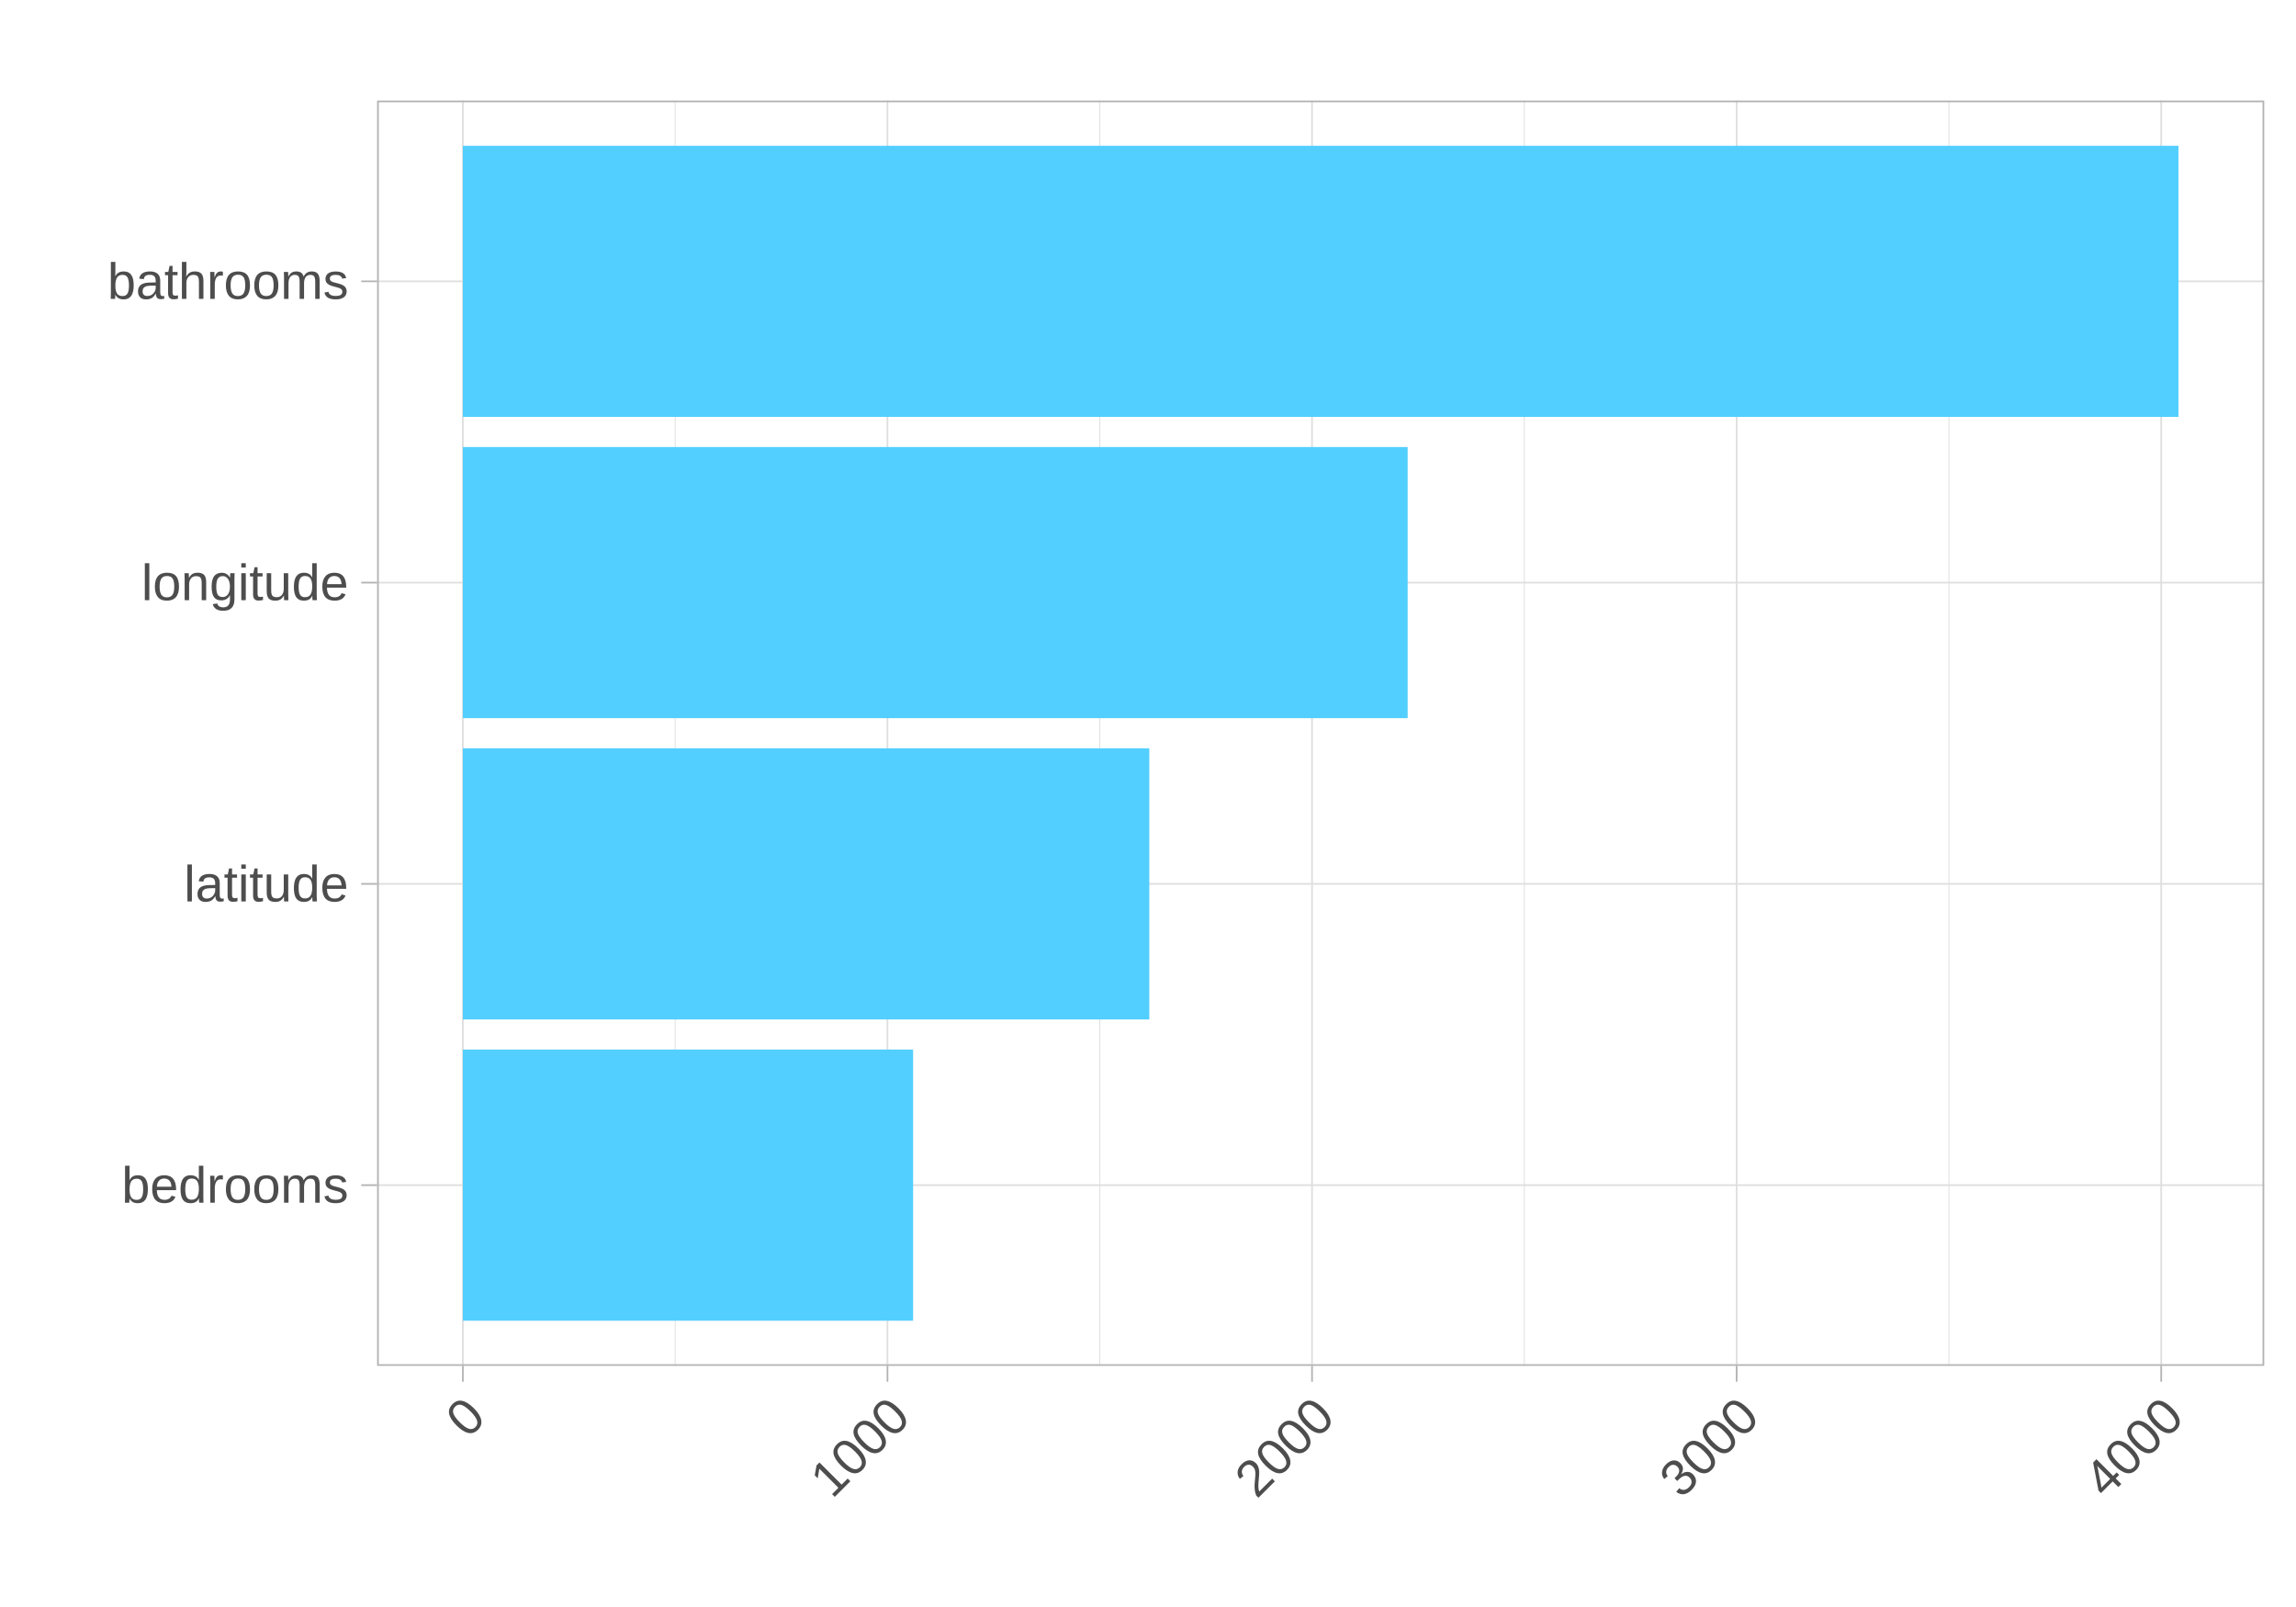
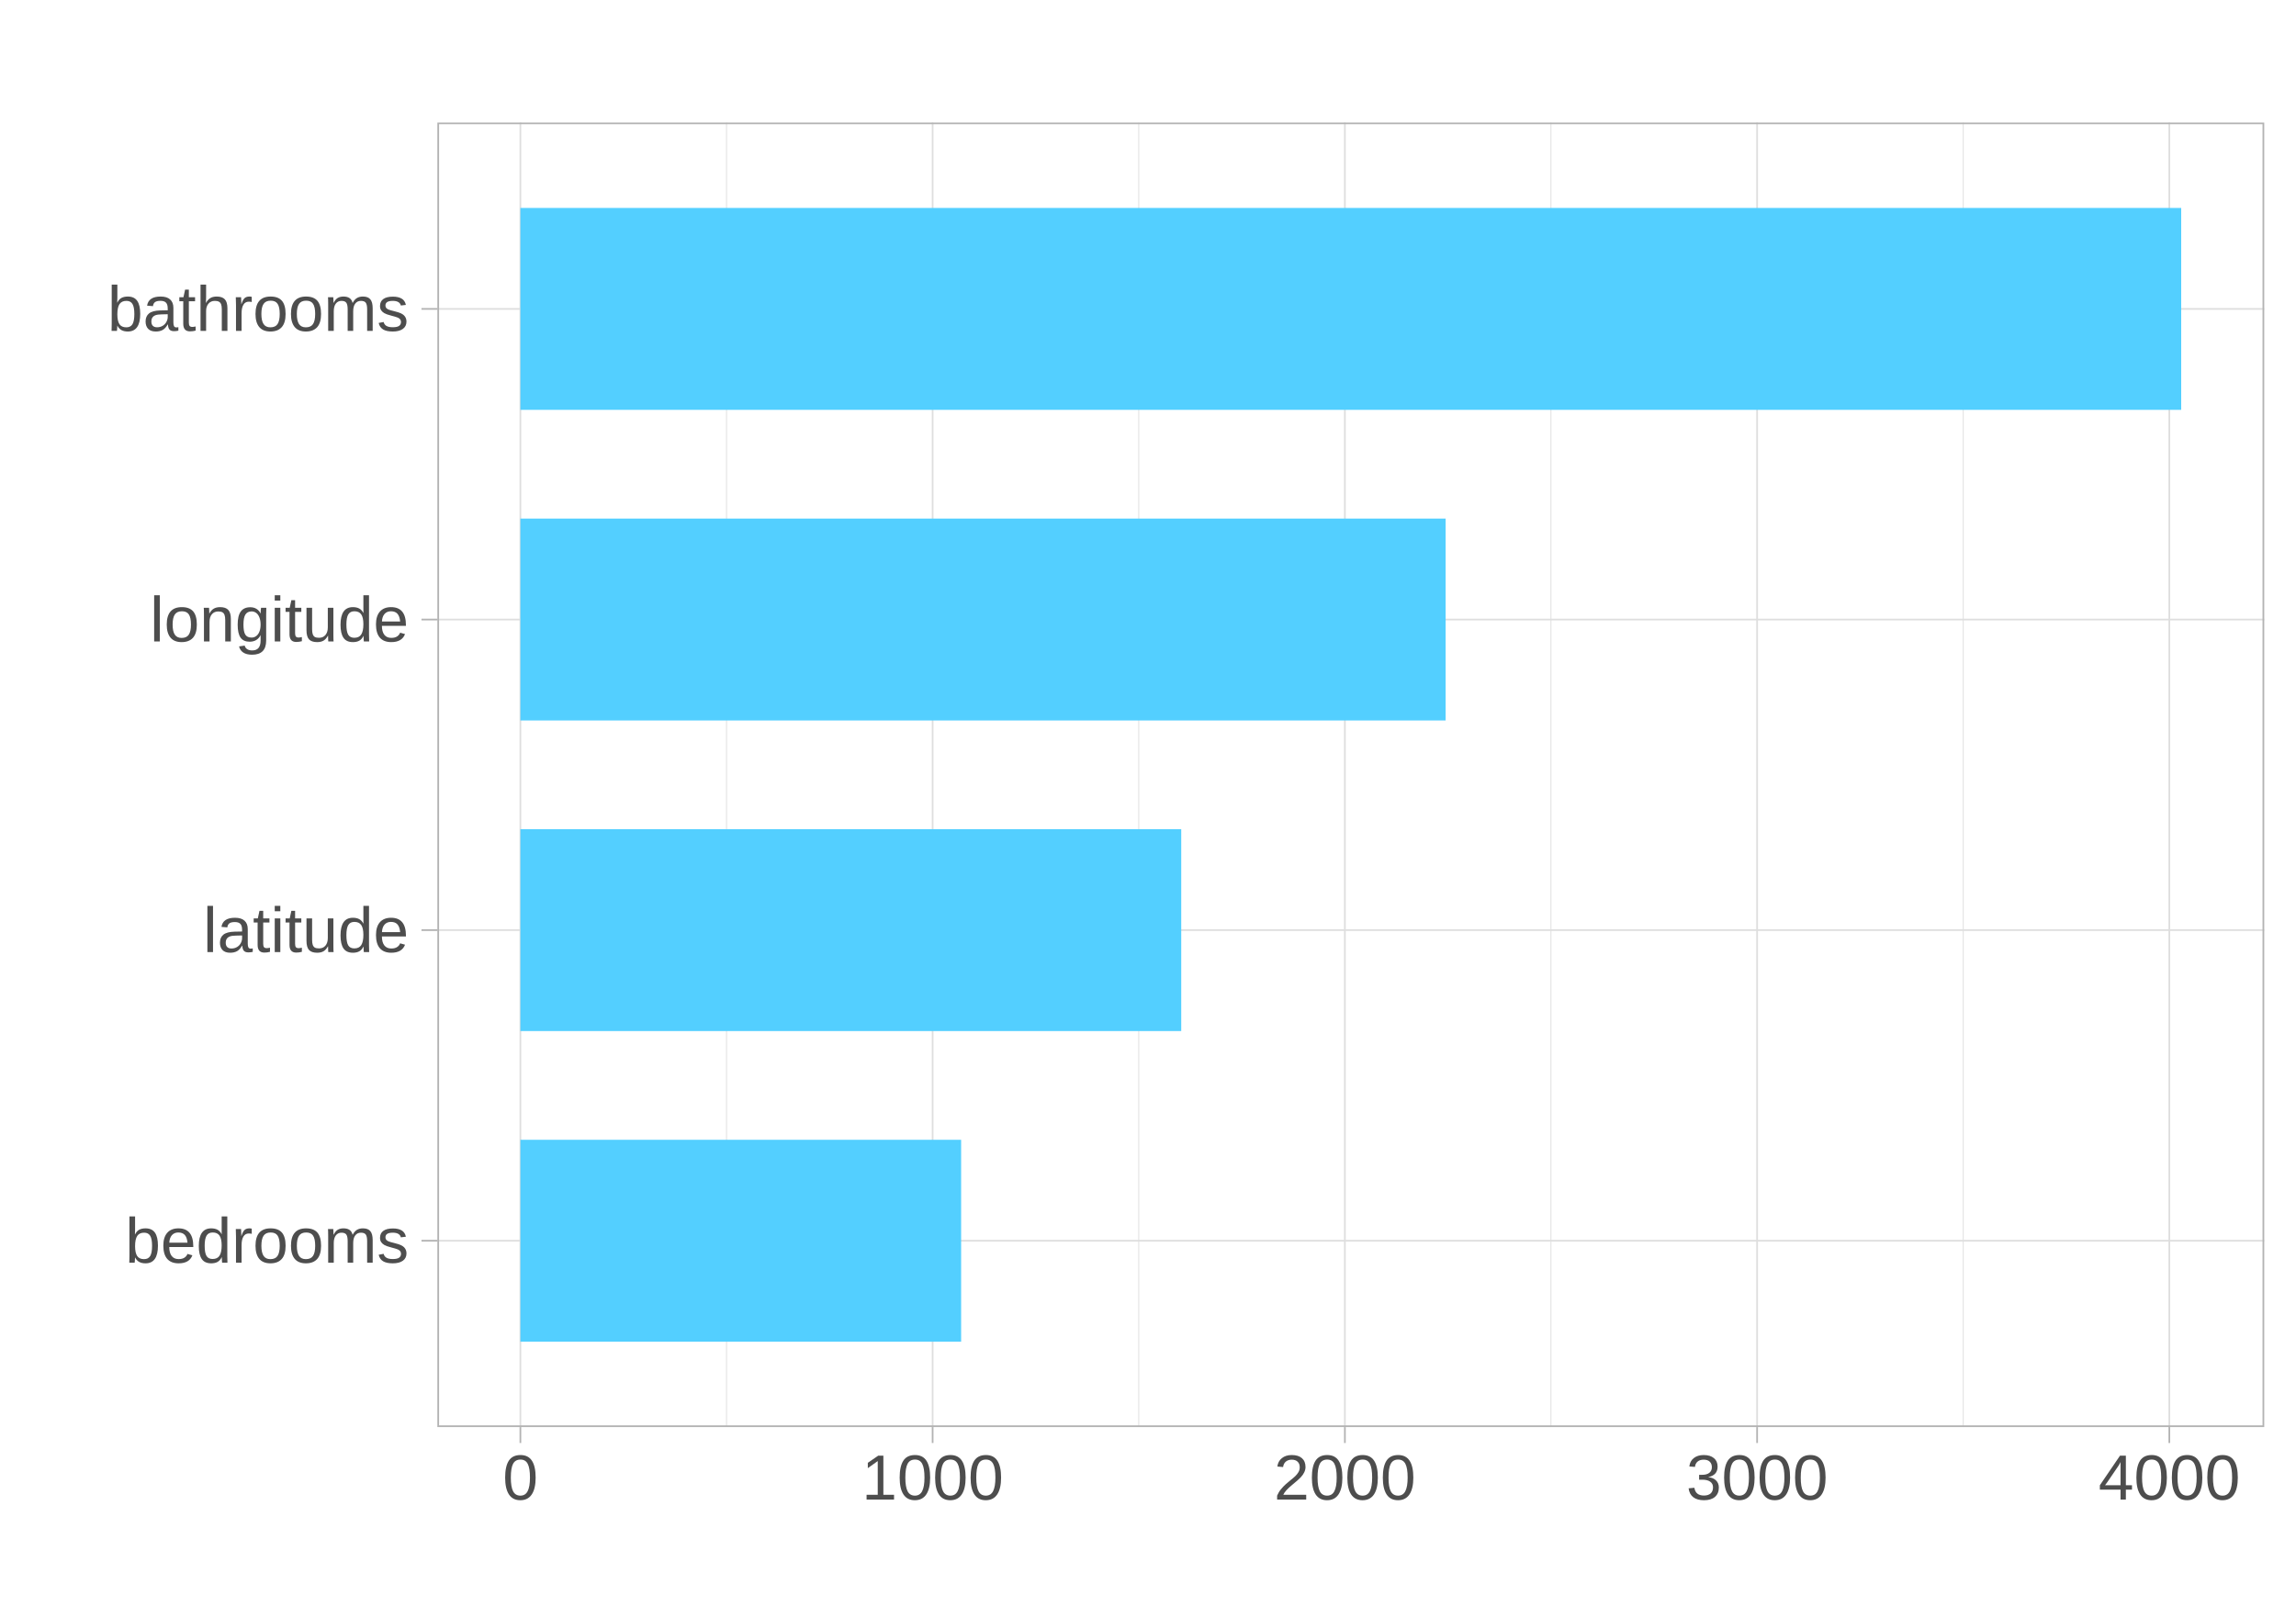
<svg xmlns="http://www.w3.org/2000/svg" viewBox="0 0 720.00 504.00">
  <defs>
    <style type="text/css">
    line, polyline, path, rect, circle {
      fill: none;
      stroke: #000000;
      stroke-linecap: round;
      stroke-linejoin: round;
      stroke-miterlimit: 10.00;
    }
  </style>
  </defs>
  <rect width="100%" height="100%" style="stroke: none; fill: #FFFFFF;" />
-   <rect x="-0.00" y="0.00" width="720.00" height="504.00" style="stroke-width: 1.07; stroke: #FFFFFF; fill: #FFFFFF;" />
+   <rect x="0.00" y="0.00" width="720.00" height="504.00" style="stroke-width: 1.07; stroke: #FFFFFF; fill: #FFFFFF;" />
  <defs>
-     <clipPath id="cpMTE4LjI1MXw3MTAuMDM3fDQyOC4zODV8MzEuNTQyOA==">
-       <rect x="118.25" y="31.54" width="591.79" height="396.84" />
+     <clipPath id="cpMTM3LjE0OXw3MTAuMDM3fDQ0Ny41Nzd8MzguNDMzNA==">
+       <rect x="137.15" y="38.43" width="572.89" height="409.14" />
    </clipPath>
  </defs>
-   <rect x="118.25" y="31.54" width="591.79" height="396.84" style="stroke-width: 1.07; stroke: none; fill: #FFFFFF;" clip-path="url(#cpMTE4LjI1MXw3MTAuMDM3fDQyOC4zODV8MzEuNTQyOA==)" />
-   <polyline points="211.72,428.38 211.72,31.54 " style="stroke-width: 0.27; stroke: #DEDEDE; stroke-linecap: butt;" clip-path="url(#cpMTE4LjI1MXw3MTAuMDM3fDQyOC4zODV8MzEuNTQyOA==)" />
-   <polyline points="344.87,428.38 344.87,31.54 " style="stroke-width: 0.27; stroke: #DEDEDE; stroke-linecap: butt;" clip-path="url(#cpMTE4LjI1MXw3MTAuMDM3fDQyOC4zODV8MzEuNTQyOA==)" />
-   <polyline points="478.01,428.38 478.01,31.54 " style="stroke-width: 0.27; stroke: #DEDEDE; stroke-linecap: butt;" clip-path="url(#cpMTE4LjI1MXw3MTAuMDM3fDQyOC4zODV8MzEuNTQyOA==)" />
-   <polyline points="611.16,428.38 611.16,31.54 " style="stroke-width: 0.27; stroke: #DEDEDE; stroke-linecap: butt;" clip-path="url(#cpMTE4LjI1MXw3MTAuMDM3fDQyOC4zODV8MzEuNTQyOA==)" />
-   <polyline points="118.25,371.69 710.04,371.69 " style="stroke-width: 0.53; stroke: #DEDEDE; stroke-linecap: butt;" clip-path="url(#cpMTE4LjI1MXw3MTAuMDM3fDQyOC4zODV8MzEuNTQyOA==)" />
-   <polyline points="118.25,277.21 710.04,277.21 " style="stroke-width: 0.53; stroke: #DEDEDE; stroke-linecap: butt;" clip-path="url(#cpMTE4LjI1MXw3MTAuMDM3fDQyOC4zODV8MzEuNTQyOA==)" />
-   <polyline points="118.25,182.72 710.04,182.72 " style="stroke-width: 0.53; stroke: #DEDEDE; stroke-linecap: butt;" clip-path="url(#cpMTE4LjI1MXw3MTAuMDM3fDQyOC4zODV8MzEuNTQyOA==)" />
-   <polyline points="118.25,88.23 710.04,88.23 " style="stroke-width: 0.53; stroke: #DEDEDE; stroke-linecap: butt;" clip-path="url(#cpMTE4LjI1MXw3MTAuMDM3fDQyOC4zODV8MzEuNTQyOA==)" />
-   <polyline points="145.15,428.38 145.15,31.54 " style="stroke-width: 0.53; stroke: #DEDEDE; stroke-linecap: butt;" clip-path="url(#cpMTE4LjI1MXw3MTAuMDM3fDQyOC4zODV8MzEuNTQyOA==)" />
-   <polyline points="278.30,428.38 278.30,31.54 " style="stroke-width: 0.53; stroke: #DEDEDE; stroke-linecap: butt;" clip-path="url(#cpMTE4LjI1MXw3MTAuMDM3fDQyOC4zODV8MzEuNTQyOA==)" />
-   <polyline points="411.44,428.38 411.44,31.54 " style="stroke-width: 0.53; stroke: #DEDEDE; stroke-linecap: butt;" clip-path="url(#cpMTE4LjI1MXw3MTAuMDM3fDQyOC4zODV8MzEuNTQyOA==)" />
-   <polyline points="544.59,428.38 544.59,31.54 " style="stroke-width: 0.53; stroke: #DEDEDE; stroke-linecap: butt;" clip-path="url(#cpMTE4LjI1MXw3MTAuMDM3fDQyOC4zODV8MzEuNTQyOA==)" />
-   <polyline points="677.73,428.38 677.73,31.54 " style="stroke-width: 0.53; stroke: #DEDEDE; stroke-linecap: butt;" clip-path="url(#cpMTE4LjI1MXw3MTAuMDM3fDQyOC4zODV8MzEuNTQyOA==)" />
-   <rect x="145.15" y="329.17" width="141.19" height="85.04" style="stroke-width: 1.07; stroke: none; stroke-linecap: butt; fill: #53CFFF;" clip-path="url(#cpMTE4LjI1MXw3MTAuMDM3fDQyOC4zODV8MzEuNTQyOA==)" />
-   <rect x="145.15" y="234.69" width="215.26" height="85.04" style="stroke-width: 1.07; stroke: none; stroke-linecap: butt; fill: #53CFFF;" clip-path="url(#cpMTE4LjI1MXw3MTAuMDM3fDQyOC4zODV8MzEuNTQyOA==)" />
-   <rect x="145.15" y="140.20" width="296.28" height="85.04" style="stroke-width: 1.07; stroke: none; stroke-linecap: butt; fill: #53CFFF;" clip-path="url(#cpMTE4LjI1MXw3MTAuMDM3fDQyOC4zODV8MzEuNTQyOA==)" />
-   <rect x="145.15" y="45.72" width="537.99" height="85.04" style="stroke-width: 1.07; stroke: none; stroke-linecap: butt; fill: #53CFFF;" clip-path="url(#cpMTE4LjI1MXw3MTAuMDM3fDQyOC4zODV8MzEuNTQyOA==)" />
-   <rect x="118.25" y="31.54" width="591.79" height="396.84" style="stroke-width: 1.07; stroke: #B3B3B3;" clip-path="url(#cpMTE4LjI1MXw3MTAuMDM3fDQyOC4zODV8MzEuNTQyOA==)" />
+   <rect x="137.15" y="38.43" width="572.89" height="409.14" style="stroke-width: 1.07; stroke: none; fill: #FFFFFF;" clip-path="url(#cpMTM3LjE0OXw3MTAuMDM3fDQ0Ny41Nzd8MzguNDMzNA==)" />
+   <polyline points="227.83,447.58 227.83,38.43 " style="stroke-width: 0.27; stroke: #DEDEDE; stroke-linecap: butt;" clip-path="url(#cpMTM3LjE0OXw3MTAuMDM3fDQ0Ny41Nzd8MzguNDMzNA==)" />
+   <polyline points="357.10,447.58 357.10,38.43 " style="stroke-width: 0.27; stroke: #DEDEDE; stroke-linecap: butt;" clip-path="url(#cpMTM3LjE0OXw3MTAuMDM3fDQ0Ny41Nzd8MzguNDMzNA==)" />
+   <polyline points="486.37,447.58 486.37,38.43 " style="stroke-width: 0.27; stroke: #DEDEDE; stroke-linecap: butt;" clip-path="url(#cpMTM3LjE0OXw3MTAuMDM3fDQ0Ny41Nzd8MzguNDMzNA==)" />
+   <polyline points="615.65,447.58 615.65,38.43 " style="stroke-width: 0.27; stroke: #DEDEDE; stroke-linecap: butt;" clip-path="url(#cpMTM3LjE0OXw3MTAuMDM3fDQ0Ny41Nzd8MzguNDMzNA==)" />
+   <polyline points="137.15,389.13 710.04,389.13 " style="stroke-width: 0.53; stroke: #DEDEDE; stroke-linecap: butt;" clip-path="url(#cpMTM3LjE0OXw3MTAuMDM3fDQ0Ny41Nzd8MzguNDMzNA==)" />
+   <polyline points="137.15,291.71 710.04,291.71 " style="stroke-width: 0.53; stroke: #DEDEDE; stroke-linecap: butt;" clip-path="url(#cpMTM3LjE0OXw3MTAuMDM3fDQ0Ny41Nzd8MzguNDMzNA==)" />
+   <polyline points="137.15,194.30 710.04,194.30 " style="stroke-width: 0.53; stroke: #DEDEDE; stroke-linecap: butt;" clip-path="url(#cpMTM3LjE0OXw3MTAuMDM3fDQ0Ny41Nzd8MzguNDMzNA==)" />
+   <polyline points="137.15,96.88 710.04,96.88 " style="stroke-width: 0.53; stroke: #DEDEDE; stroke-linecap: butt;" clip-path="url(#cpMTM3LjE0OXw3MTAuMDM3fDQ0Ny41Nzd8MzguNDMzNA==)" />
+   <polyline points="163.19,447.58 163.19,38.43 " style="stroke-width: 0.53; stroke: #DEDEDE; stroke-linecap: butt;" clip-path="url(#cpMTM3LjE0OXw3MTAuMDM3fDQ0Ny41Nzd8MzguNDMzNA==)" />
+   <polyline points="292.46,447.58 292.46,38.43 " style="stroke-width: 0.53; stroke: #DEDEDE; stroke-linecap: butt;" clip-path="url(#cpMTM3LjE0OXw3MTAuMDM3fDQ0Ny41Nzd8MzguNDMzNA==)" />
+   <polyline points="421.74,447.58 421.74,38.43 " style="stroke-width: 0.53; stroke: #DEDEDE; stroke-linecap: butt;" clip-path="url(#cpMTM3LjE0OXw3MTAuMDM3fDQ0Ny41Nzd8MzguNDMzNA==)" />
+   <polyline points="551.01,447.58 551.01,38.43 " style="stroke-width: 0.53; stroke: #DEDEDE; stroke-linecap: butt;" clip-path="url(#cpMTM3LjE0OXw3MTAuMDM3fDQ0Ny41Nzd8MzguNDMzNA==)" />
+   <polyline points="680.28,447.58 680.28,38.43 " style="stroke-width: 0.53; stroke: #DEDEDE; stroke-linecap: butt;" clip-path="url(#cpMTM3LjE0OXw3MTAuMDM3fDQ0Ny41Nzd8MzguNDMzNA==)" />
+   <rect x="163.19" y="357.47" width="138.21" height="63.32" style="stroke-width: 1.07; stroke: none; stroke-linecap: butt; fill: #53CFFF;" clip-path="url(#cpMTM3LjE0OXw3MTAuMDM3fDQ0Ny41Nzd8MzguNDMzNA==)" />
+   <rect x="163.19" y="260.05" width="207.23" height="63.32" style="stroke-width: 1.07; stroke: none; stroke-linecap: butt; fill: #53CFFF;" clip-path="url(#cpMTM3LjE0OXw3MTAuMDM3fDQ0Ny41Nzd8MzguNDMzNA==)" />
+   <rect x="163.19" y="162.64" width="290.14" height="63.32" style="stroke-width: 1.07; stroke: none; stroke-linecap: butt; fill: #53CFFF;" clip-path="url(#cpMTM3LjE0OXw3MTAuMDM3fDQ0Ny41Nzd8MzguNDMzNA==)" />
+   <rect x="163.19" y="65.22" width="520.81" height="63.32" style="stroke-width: 1.07; stroke: none; stroke-linecap: butt; fill: #53CFFF;" clip-path="url(#cpMTM3LjE0OXw3MTAuMDM3fDQ0Ny41Nzd8MzguNDMzNA==)" />
+   <rect x="137.15" y="38.43" width="572.89" height="409.14" style="stroke-width: 1.07; stroke: #B3B3B3;" clip-path="url(#cpMTM3LjE0OXw3MTAuMDM3fDQ0Ny41Nzd8MzguNDMzNA==)" />
  <defs>
    <clipPath id="cpMHw3MjB8NTA0fDA=">
      <rect x="0.00" y="0.00" width="720.00" height="504.00" />
    </clipPath>
  </defs>
  <g clip-path="url(#cpMHw3MjB8NTA0fDA=)">
-     <text x="38.14" y="377.20" style="font-size: 16.00px; fill: #4D4D4D; font-family: Liberation Sans;" textLength="71.15px" lengthAdjust="spacingAndGlyphs">bedrooms</text>
+     <text x="39.25" y="396.01" style="font-size: 20.00px; fill: #4D4D4D; font-family: Liberation Sans;" textLength="88.94px" lengthAdjust="spacingAndGlyphs">bedrooms</text>
  </g>
  <g clip-path="url(#cpMHw3MjB8NTA0fDA=)">
-     <text x="57.69" y="282.71" style="font-size: 16.00px; fill: #4D4D4D; font-family: Liberation Sans;" textLength="51.59px" lengthAdjust="spacingAndGlyphs">latitude</text>
+     <text x="63.69" y="298.60" style="font-size: 20.00px; fill: #4D4D4D; font-family: Liberation Sans;" textLength="64.49px" lengthAdjust="spacingAndGlyphs">latitude</text>
  </g>
  <g clip-path="url(#cpMHw3MjB8NTA0fDA=)">
-     <text x="44.34" y="188.23" style="font-size: 16.00px; fill: #4D4D4D; font-family: Liberation Sans;" textLength="64.95px" lengthAdjust="spacingAndGlyphs">longitude</text>
+     <text x="47.00" y="201.18" style="font-size: 20.00px; fill: #4D4D4D; font-family: Liberation Sans;" textLength="81.18px" lengthAdjust="spacingAndGlyphs">longitude</text>
  </g>
  <g clip-path="url(#cpMHw3MjB8NTA0fDA=)">
-     <text x="33.69" y="93.74" style="font-size: 16.00px; fill: #4D4D4D; font-family: Liberation Sans;" textLength="75.59px" lengthAdjust="spacingAndGlyphs">bathrooms</text>
+     <text x="33.69" y="103.77" style="font-size: 20.00px; fill: #4D4D4D; font-family: Liberation Sans;" textLength="94.49px" lengthAdjust="spacingAndGlyphs">bathrooms</text>
  </g>
-   <polyline points="113.27,371.69 118.25,371.69 " style="stroke-width: 0.53; stroke: #B3B3B3; stroke-linecap: butt;" clip-path="url(#cpMHw3MjB8NTA0fDA=)" />
-   <polyline points="113.27,277.21 118.25,277.21 " style="stroke-width: 0.53; stroke: #B3B3B3; stroke-linecap: butt;" clip-path="url(#cpMHw3MjB8NTA0fDA=)" />
-   <polyline points="113.27,182.72 118.25,182.72 " style="stroke-width: 0.53; stroke: #B3B3B3; stroke-linecap: butt;" clip-path="url(#cpMHw3MjB8NTA0fDA=)" />
-   <polyline points="113.27,88.23 118.25,88.23 " style="stroke-width: 0.53; stroke: #B3B3B3; stroke-linecap: butt;" clip-path="url(#cpMHw3MjB8NTA0fDA=)" />
-   <polyline points="145.15,433.37 145.15,428.38 " style="stroke-width: 0.53; stroke: #B3B3B3; stroke-linecap: butt;" clip-path="url(#cpMHw3MjB8NTA0fDA=)" />
-   <polyline points="278.30,433.37 278.30,428.38 " style="stroke-width: 0.53; stroke: #B3B3B3; stroke-linecap: butt;" clip-path="url(#cpMHw3MjB8NTA0fDA=)" />
-   <polyline points="411.44,433.37 411.44,428.38 " style="stroke-width: 0.53; stroke: #B3B3B3; stroke-linecap: butt;" clip-path="url(#cpMHw3MjB8NTA0fDA=)" />
-   <polyline points="544.59,433.37 544.59,428.38 " style="stroke-width: 0.53; stroke: #B3B3B3; stroke-linecap: butt;" clip-path="url(#cpMHw3MjB8NTA0fDA=)" />
-   <polyline points="677.73,433.37 677.73,428.38 " style="stroke-width: 0.53; stroke: #B3B3B3; stroke-linecap: butt;" clip-path="url(#cpMHw3MjB8NTA0fDA=)" />
+   <polyline points="132.17,389.13 137.15,389.13 " style="stroke-width: 0.53; stroke: #B3B3B3; stroke-linecap: butt;" clip-path="url(#cpMHw3MjB8NTA0fDA=)" />
+   <polyline points="132.17,291.71 137.15,291.71 " style="stroke-width: 0.53; stroke: #B3B3B3; stroke-linecap: butt;" clip-path="url(#cpMHw3MjB8NTA0fDA=)" />
+   <polyline points="132.17,194.30 137.15,194.30 " style="stroke-width: 0.53; stroke: #B3B3B3; stroke-linecap: butt;" clip-path="url(#cpMHw3MjB8NTA0fDA=)" />
+   <polyline points="132.17,96.88 137.15,96.88 " style="stroke-width: 0.53; stroke: #B3B3B3; stroke-linecap: butt;" clip-path="url(#cpMHw3MjB8NTA0fDA=)" />
+   <polyline points="163.19,452.56 163.19,447.58 " style="stroke-width: 0.53; stroke: #B3B3B3; stroke-linecap: butt;" clip-path="url(#cpMHw3MjB8NTA0fDA=)" />
+   <polyline points="292.46,452.56 292.46,447.58 " style="stroke-width: 0.53; stroke: #B3B3B3; stroke-linecap: butt;" clip-path="url(#cpMHw3MjB8NTA0fDA=)" />
+   <polyline points="421.74,452.56 421.74,447.58 " style="stroke-width: 0.53; stroke: #B3B3B3; stroke-linecap: butt;" clip-path="url(#cpMHw3MjB8NTA0fDA=)" />
+   <polyline points="551.01,452.56 551.01,447.58 " style="stroke-width: 0.53; stroke: #B3B3B3; stroke-linecap: butt;" clip-path="url(#cpMHw3MjB8NTA0fDA=)" />
+   <polyline points="680.28,452.56 680.28,447.58 " style="stroke-width: 0.53; stroke: #B3B3B3; stroke-linecap: butt;" clip-path="url(#cpMHw3MjB8NTA0fDA=)" />
  <g clip-path="url(#cpMHw3MjB8NTA0fDA=)">
-     <text transform="translate(146.65,451.43) rotate(-45)" style="font-size: 16.00px; fill: #4D4D4D; font-family: Liberation Sans;" textLength="8.90px" lengthAdjust="spacingAndGlyphs">0</text>
+     <text x="157.63" y="470.31" style="font-size: 20.00px; fill: #4D4D4D; font-family: Liberation Sans;" textLength="11.12px" lengthAdjust="spacingAndGlyphs">0</text>
  </g>
  <g clip-path="url(#cpMHw3MjB8NTA0fDA=)">
-     <text transform="translate(260.92,470.31) rotate(-45)" style="font-size: 16.00px; fill: #4D4D4D; font-family: Liberation Sans;" textLength="35.59px" lengthAdjust="spacingAndGlyphs">1000</text>
+     <text x="270.22" y="470.31" style="font-size: 20.00px; fill: #4D4D4D; font-family: Liberation Sans;" textLength="44.49px" lengthAdjust="spacingAndGlyphs">1000</text>
  </g>
  <g clip-path="url(#cpMHw3MjB8NTA0fDA=)">
-     <text transform="translate(394.06,470.31) rotate(-45)" style="font-size: 16.00px; fill: #4D4D4D; font-family: Liberation Sans;" textLength="35.59px" lengthAdjust="spacingAndGlyphs">2000</text>
+     <text x="399.49" y="470.31" style="font-size: 20.00px; fill: #4D4D4D; font-family: Liberation Sans;" textLength="44.49px" lengthAdjust="spacingAndGlyphs">2000</text>
  </g>
  <g clip-path="url(#cpMHw3MjB8NTA0fDA=)">
-     <text transform="translate(527.21,470.31) rotate(-45)" style="font-size: 16.00px; fill: #4D4D4D; font-family: Liberation Sans;" textLength="35.59px" lengthAdjust="spacingAndGlyphs">3000</text>
+     <text x="528.76" y="470.31" style="font-size: 20.00px; fill: #4D4D4D; font-family: Liberation Sans;" textLength="44.49px" lengthAdjust="spacingAndGlyphs">3000</text>
  </g>
  <g clip-path="url(#cpMHw3MjB8NTA0fDA=)">
-     <text transform="translate(660.35,470.31) rotate(-45)" style="font-size: 16.00px; fill: #4D4D4D; font-family: Liberation Sans;" textLength="35.59px" lengthAdjust="spacingAndGlyphs">4000</text>
+     <text x="658.04" y="470.31" style="font-size: 20.00px; fill: #4D4D4D; font-family: Liberation Sans;" textLength="44.49px" lengthAdjust="spacingAndGlyphs">4000</text>
  </g>
</svg>
